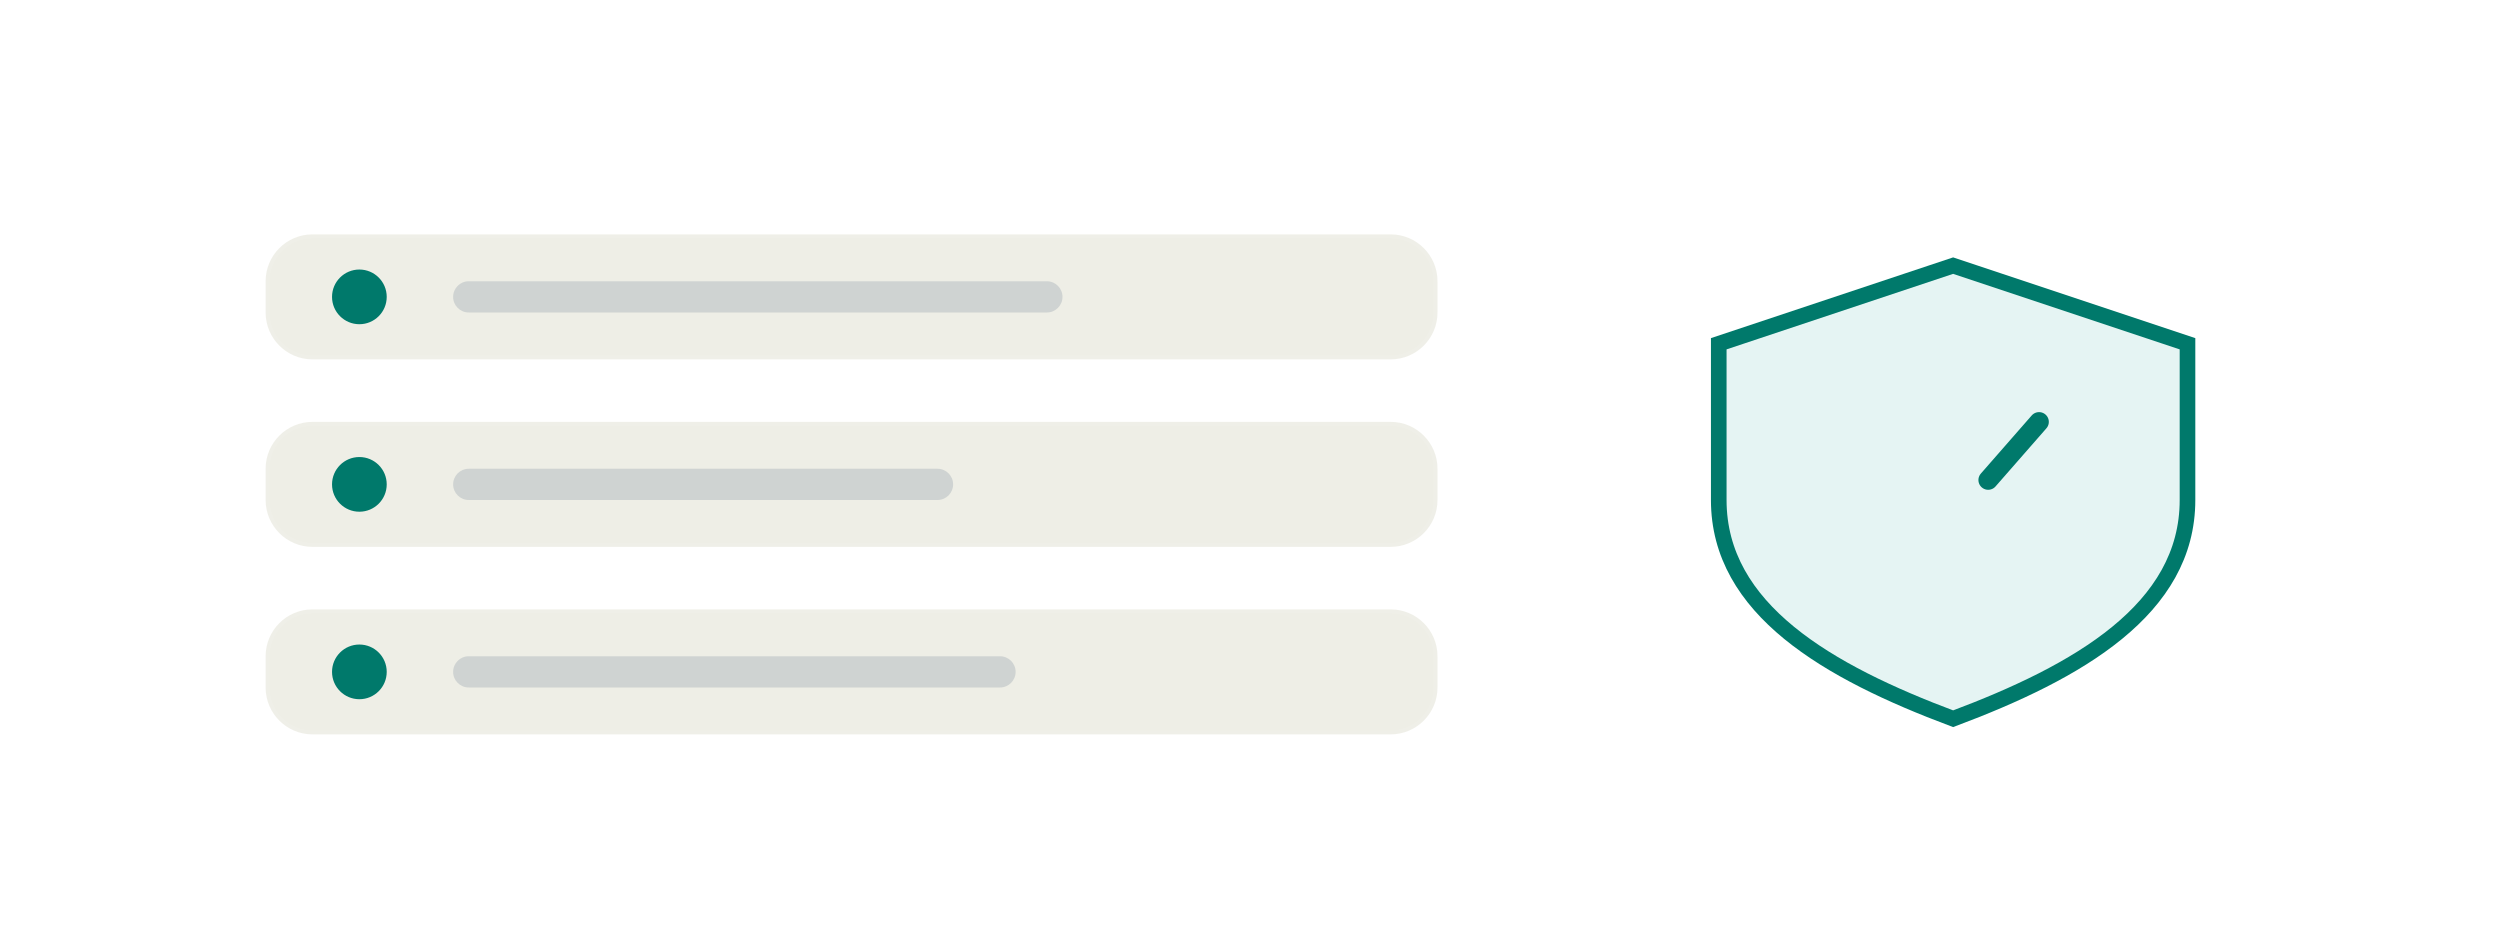
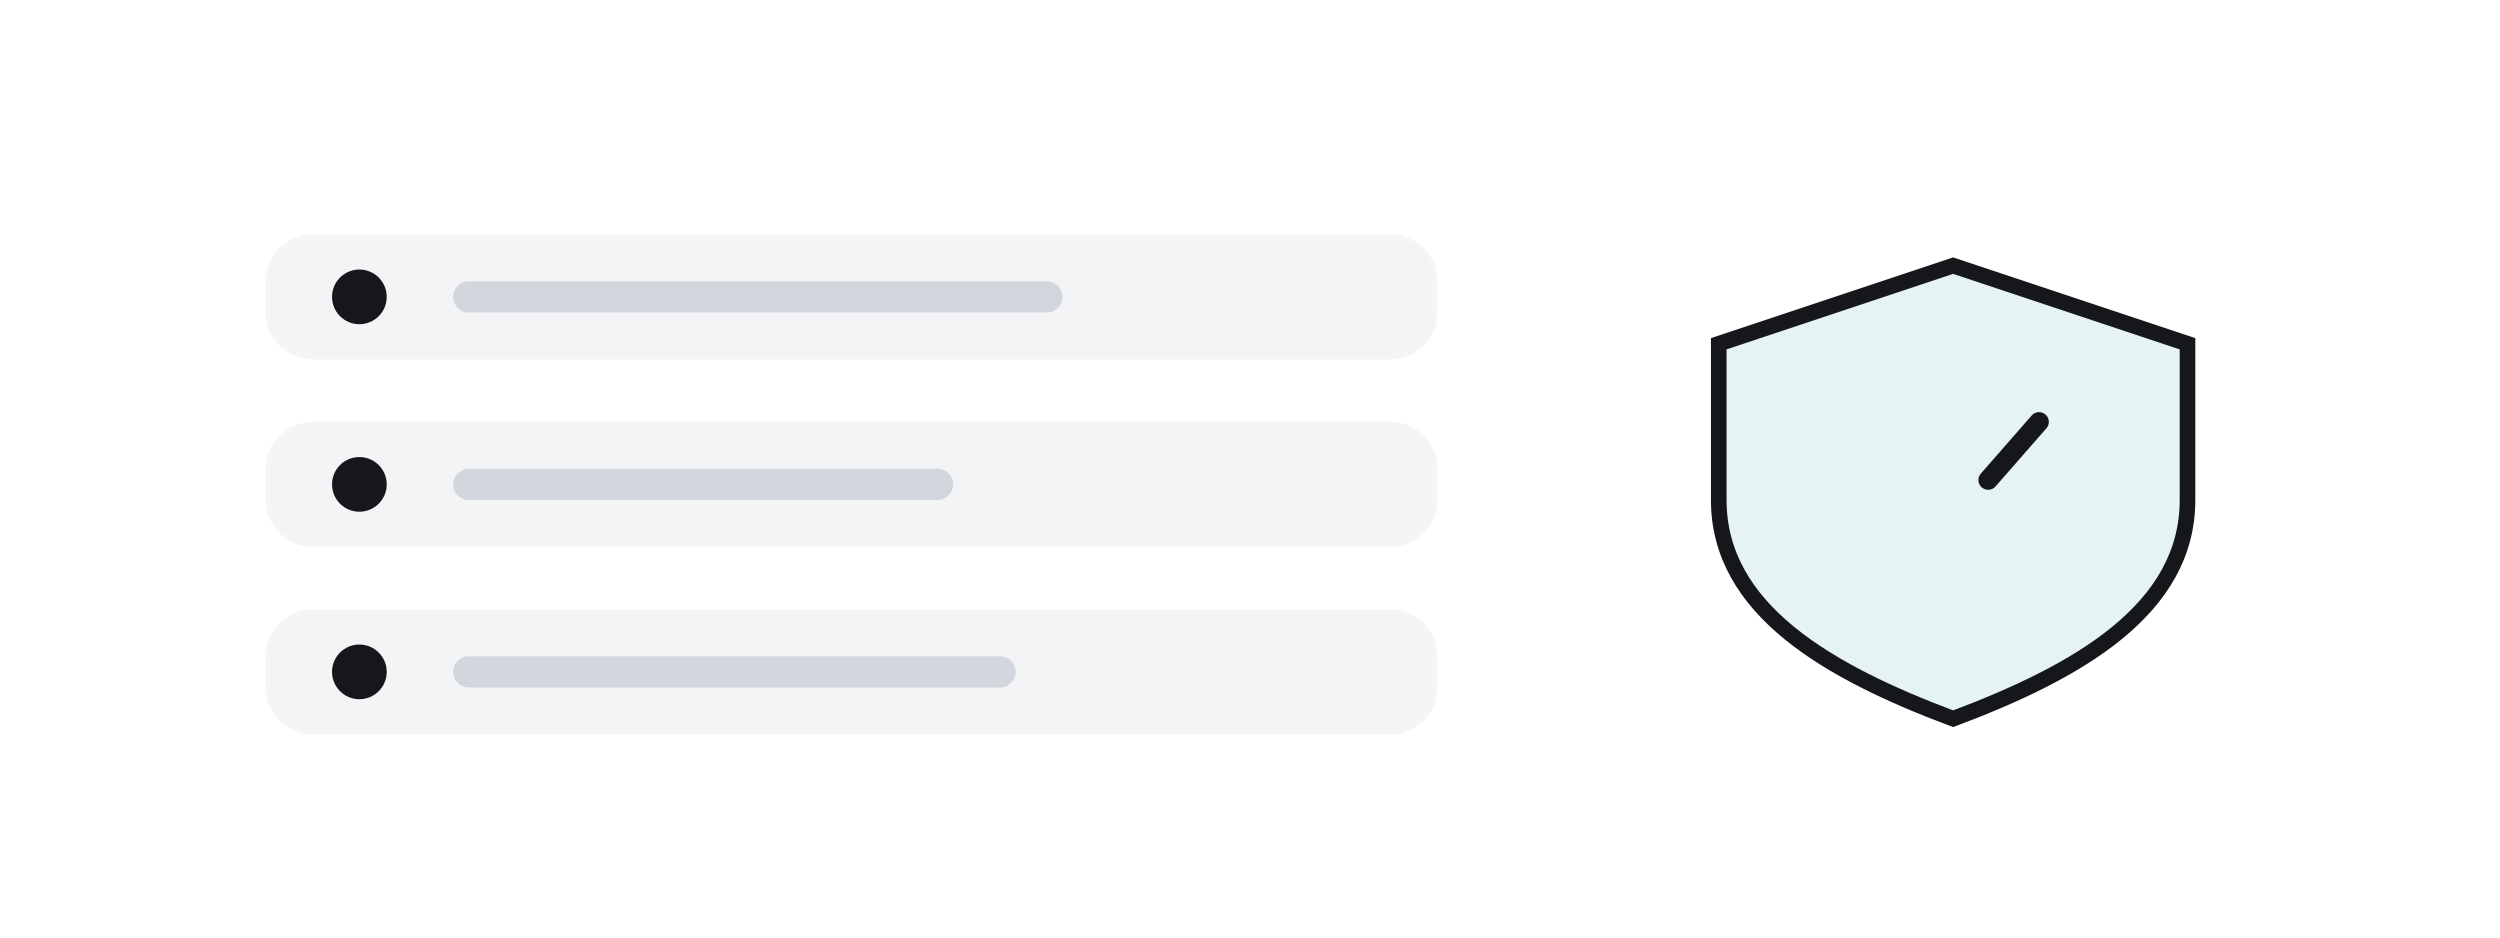
<svg xmlns="http://www.w3.org/2000/svg" viewBox="0 0 320 120" fill="none" role="img" aria-label="Governance plane stacking records and applying a policy shield">
  <style>
    .flRow { will-change: transform, opacity; animation: flRowIn 5s ease-in-out infinite; }
    .flR0 { animation-delay: 0s; } .flR1 { animation-delay: 0.3s; } .flR2 { animation-delay: 0.6s; }
    .flShield { will-change: opacity; animation: flShieldStamp 5s ease-in-out infinite; }
    .flTick { stroke-dasharray: 22; stroke-dashoffset: 22; animation: flTickDraw 5s ease-in-out infinite; }

    @keyframes flRowIn { 0%, 6% { opacity: 0; transform: translateX(-10px); } 24%, 100% { opacity: 1; transform: translateX(0); } }
    @keyframes flShieldStamp { 0%, 26% { opacity: 0; } 42%, 100% { opacity: 1; } }
    @keyframes flTickDraw { 0%, 44% { stroke-dashoffset: 22; } 58%, 100% { stroke-dashoffset: 0; } }

    @media (prefers-reduced-motion: reduce) {
      .flRow { animation: none !important; opacity: 1 !important; transform: none !important; }
      .flShield { animation: none !important; opacity: 1 !important; }
      .flTick { animation: none !important; stroke-dashoffset: 0 !important; }
    }
  </style>
  <g class="flRow flR0">
-     <rect x="34" y="30" width="150" height="16" rx="6" fill="#eeeee6" stroke="rgba(255,255,255,0.08)" stroke-width="1" />
-     <circle cx="46" cy="38" r="3.5" fill="#00796b" />
+     <rect x="34" y="30" width="150" height="16" rx="6" fill="#f3f4f6" stroke="rgba(255,255,255,0.08)" stroke-width="1" />
+     <circle cx="46" cy="38" r="3.5" fill="#16171b" />
    <rect x="58" y="36" width="78" height="4" rx="2" fill="rgba(143,155,168,0.32)" />
  </g>
  <g class="flRow flR1">
-     <rect x="34" y="54" width="150" height="16" rx="6" fill="#eeeee6" stroke="rgba(255,255,255,0.08)" stroke-width="1" />
-     <circle cx="46" cy="62" r="3.5" fill="#00796b" />
+     <rect x="34" y="54" width="150" height="16" rx="6" fill="#f3f4f6" stroke="rgba(255,255,255,0.08)" stroke-width="1" />
+     <circle cx="46" cy="62" r="3.5" fill="#16171b" />
    <rect x="58" y="60" width="64" height="4" rx="2" fill="rgba(143,155,168,0.32)" />
  </g>
  <g class="flRow flR2">
-     <rect x="34" y="78" width="150" height="16" rx="6" fill="#eeeee6" stroke="rgba(255,255,255,0.08)" stroke-width="1" />
-     <circle cx="46" cy="86" r="3.5" fill="#00796b" />
+     <rect x="34" y="78" width="150" height="16" rx="6" fill="#f3f4f6" stroke="rgba(255,255,255,0.08)" stroke-width="1" />
+     <circle cx="46" cy="86" r="3.5" fill="#16171b" />
    <rect x="58" y="84" width="72" height="4" rx="2" fill="rgba(143,155,168,0.32)" />
  </g>
  <g class="flShield">
-     <path d="M250 34 L280 44 L280 64 C280 78 266 86 250 92 C234 86 220 78 220 64 L220 44 Z" fill="rgba(38,166,154,0.12)" stroke="#00796b" stroke-width="2" />
-     <path class="flTick" d="M240 62 l7 8 l14 -16" stroke="#00796b" stroke-width="2.5" fill="none" stroke-linecap="round" stroke-linejoin="round" />
+     <path d="M250 34 L280 44 L280 64 C280 78 266 86 250 92 C234 86 220 78 220 64 L220 44 Z" fill="rgba(38,166,154,0.12)" stroke="#16171b" stroke-width="2" />
+     <path class="flTick" d="M240 62 l7 8 l14 -16" stroke="#16171b" stroke-width="2.5" fill="none" stroke-linecap="round" stroke-linejoin="round" />
  </g>
</svg>
